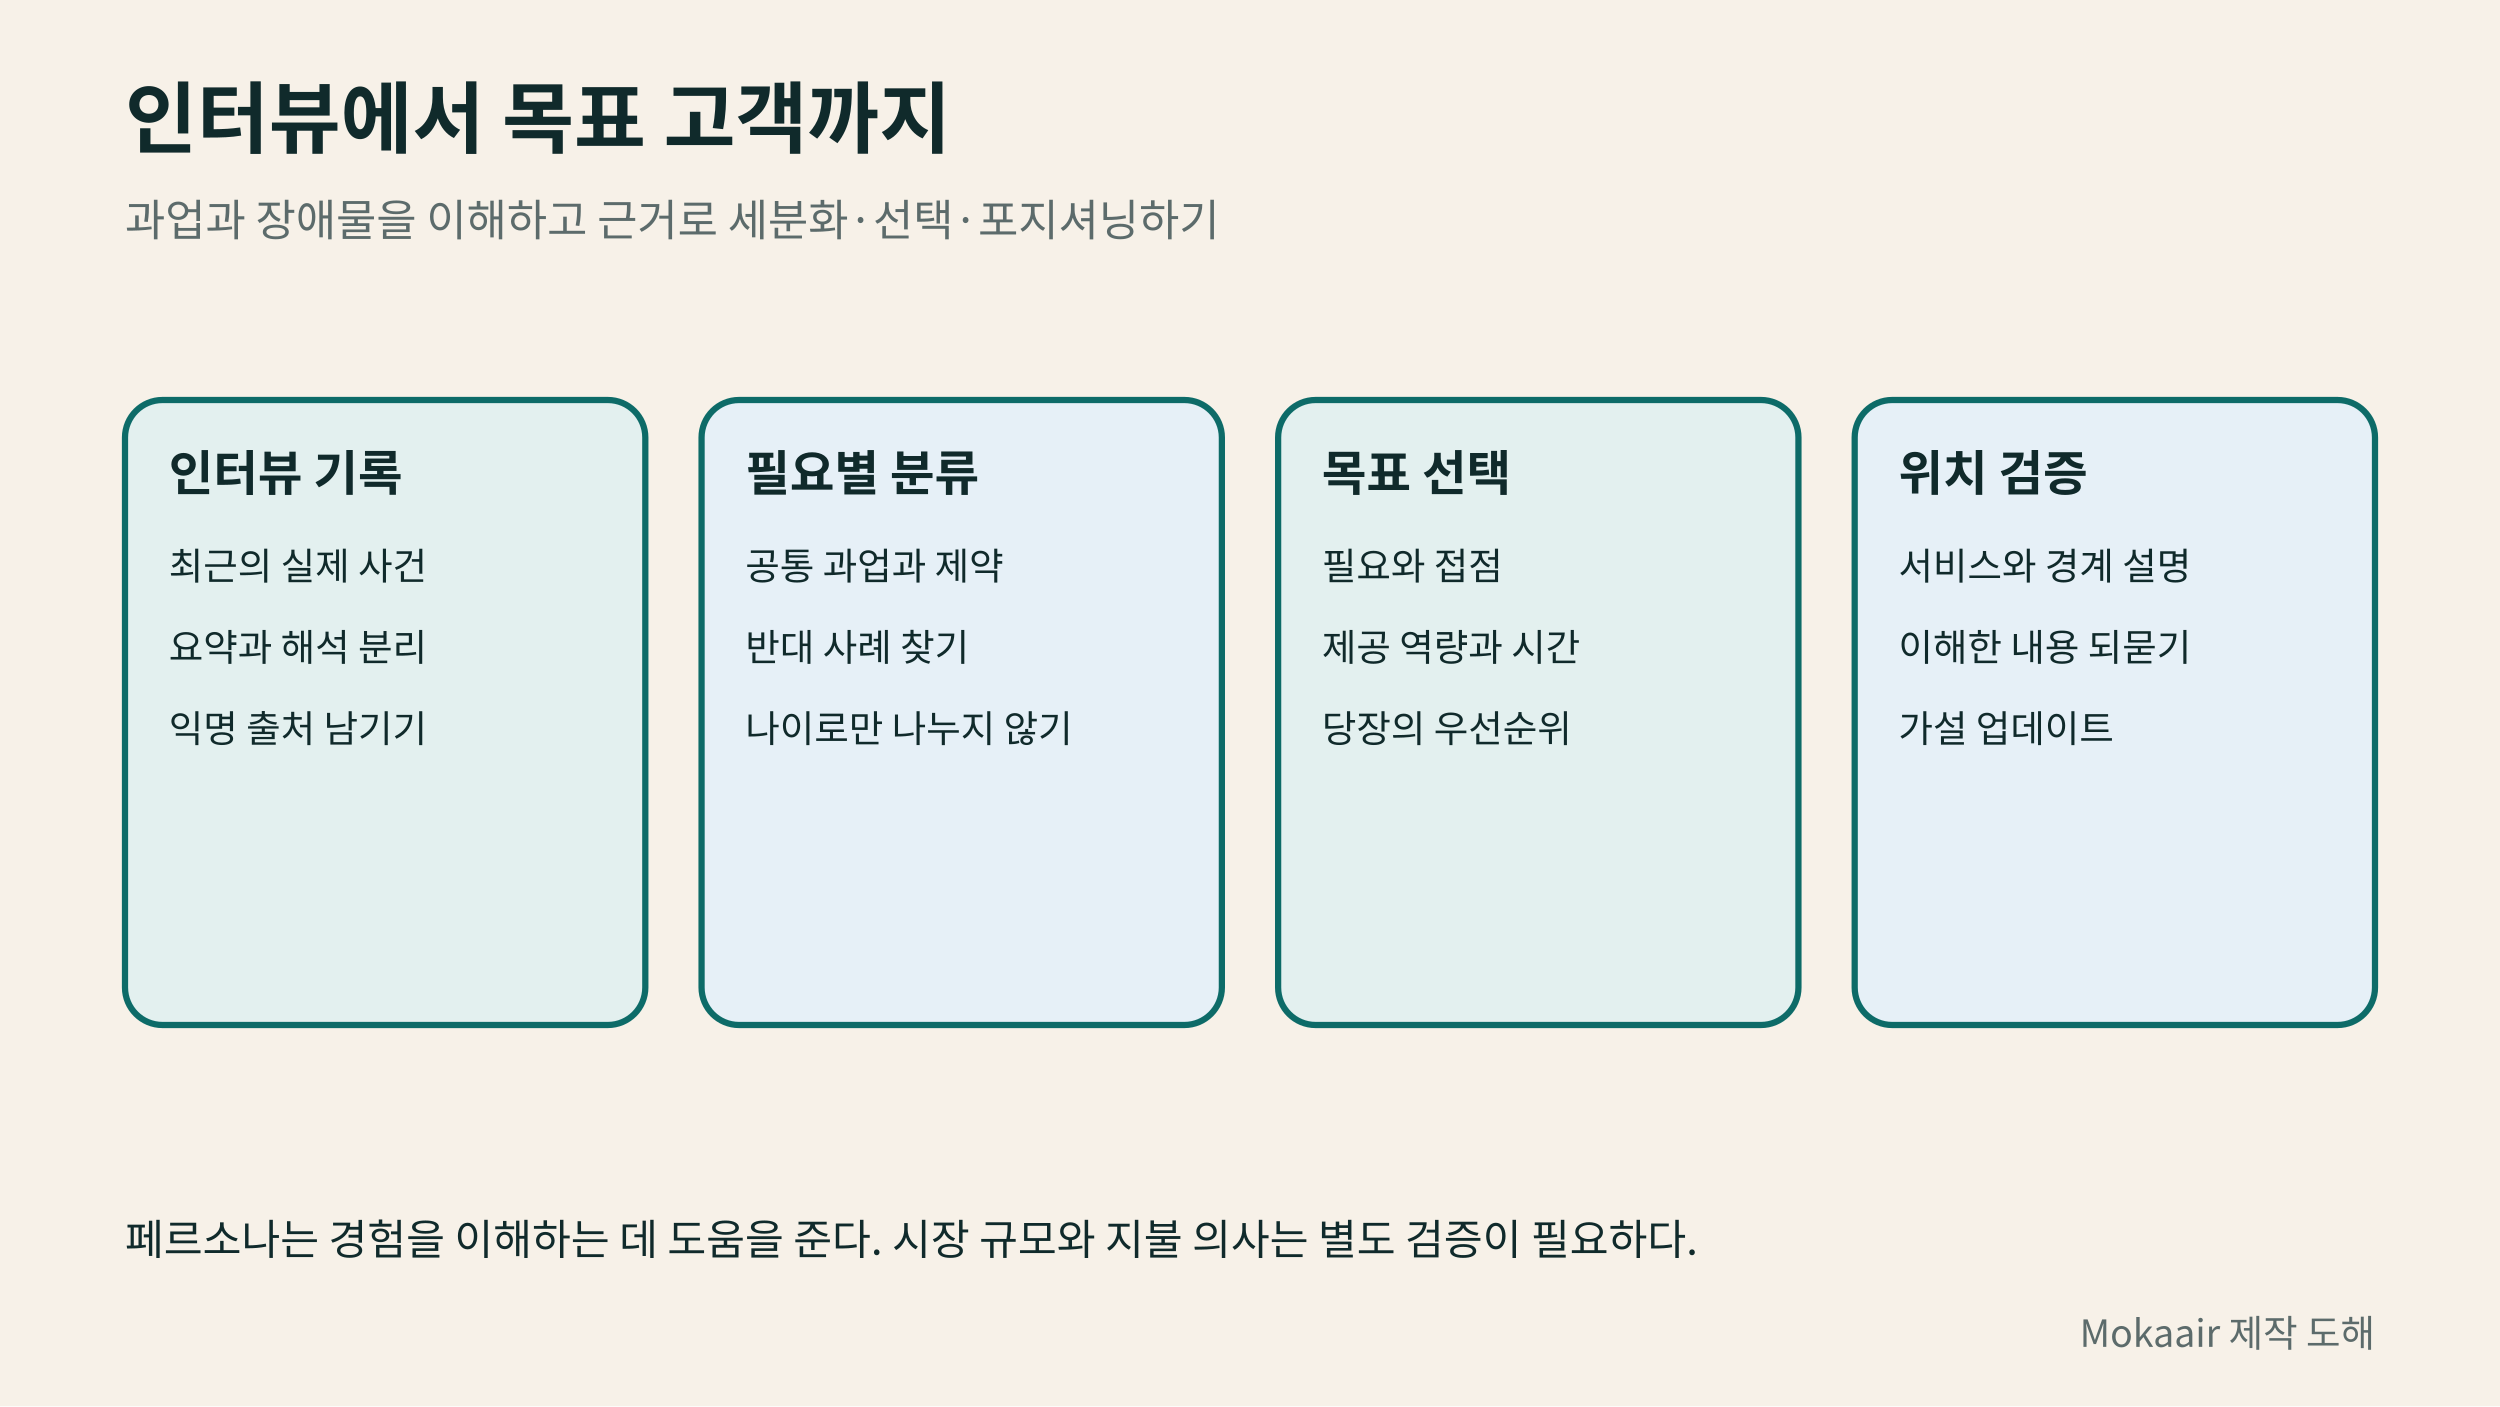
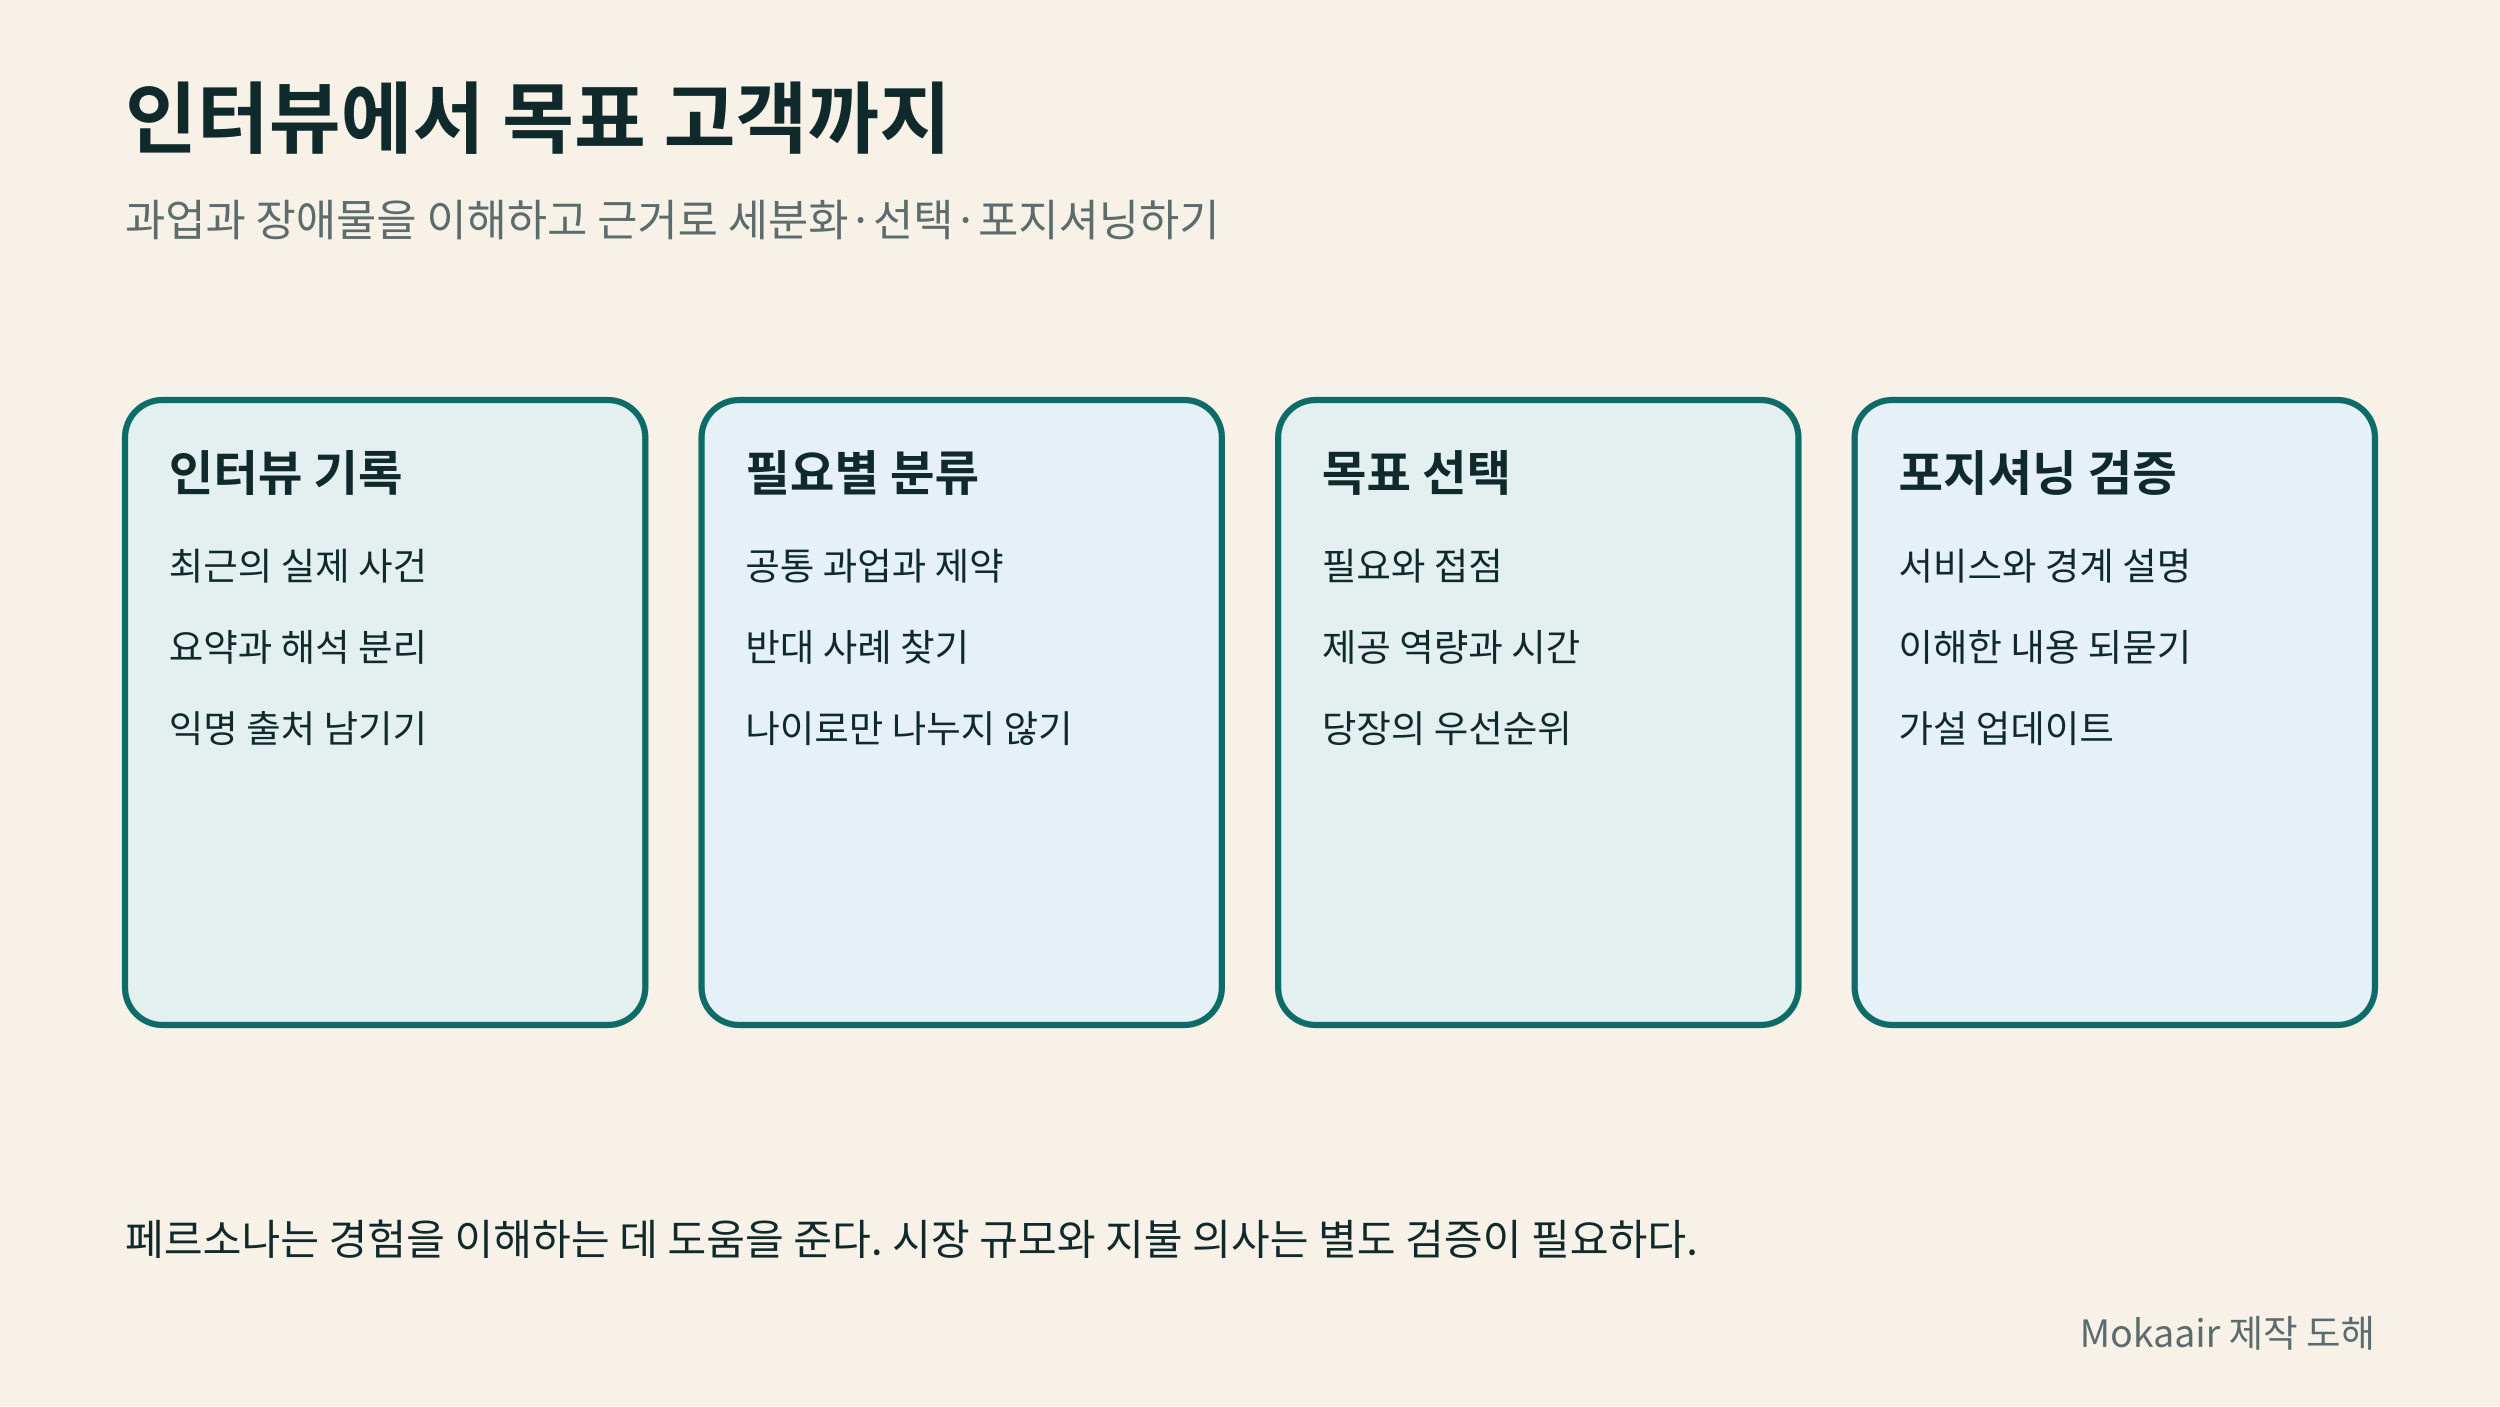
<svg xmlns="http://www.w3.org/2000/svg" viewBox="0 0 1600 900" width="1600" height="900" role="img" aria-labelledby="title desc" font-family="'Noto Sans CJK KR','Malgun Gothic',sans-serif">
  <rect width="1600" height="900" fill="#F7F1E8" />
  <text x="80" y="94" font-size="50" fill="#102A2B" text-anchor="start" font-weight="bold">인터뷰에서 목표 고객까지</text>
  <text x="80" y="151" font-size="28" fill="#5C6B6B" text-anchor="start" font-weight="normal">과업과 장애물을 이해하고 근거로 세분화·선택·포지셔닝하기</text>
  <rect x="80.0" y="256" width="333.0" height="400" rx="24" fill="#E3F0EF" stroke="#0D6B68" stroke-width="4" />
  <text x="108.0" y="314" font-size="31" fill="#102A2B" text-anchor="start" font-weight="bold">인터뷰 기록</text>
  <text x="108.0" y="371" font-size="24" fill="#102A2B" text-anchor="start" font-weight="normal">최근의 실제 사건</text>
  <text x="108.0" y="423" font-size="24" fill="#102A2B" text-anchor="start" font-weight="normal">요약과 해석 분리</text>
  <text x="108.0" y="475" font-size="24" fill="#102A2B" text-anchor="start" font-weight="normal">익명 출처 남기기</text>
  <rect x="449.0" y="256" width="333.0" height="400" rx="24" fill="#E6F0F7" stroke="#0D6B68" stroke-width="4" />
  <text x="477.0" y="314" font-size="31" fill="#102A2B" text-anchor="start" font-weight="bold">필요별 분류</text>
  <text x="477.0" y="371" font-size="24" fill="#102A2B" text-anchor="start" font-weight="normal">공통 과업과 제약</text>
  <text x="477.0" y="423" font-size="24" fill="#102A2B" text-anchor="start" font-weight="normal">반대 사례 찾기</text>
  <text x="477.0" y="475" font-size="24" fill="#102A2B" text-anchor="start" font-weight="normal">나이로만 나누지 않기</text>
  <rect x="818.0" y="256" width="333.0" height="400" rx="24" fill="#E3F0EF" stroke="#0D6B68" stroke-width="4" />
  <text x="846.0" y="314" font-size="31" fill="#102A2B" text-anchor="start" font-weight="bold">목표 선택</text>
  <text x="846.0" y="371" font-size="24" fill="#102A2B" text-anchor="start" font-weight="normal">필요와 접점</text>
  <text x="846.0" y="423" font-size="24" fill="#102A2B" text-anchor="start" font-weight="normal">제공 역량과 시간</text>
  <text x="846.0" y="475" font-size="24" fill="#102A2B" text-anchor="start" font-weight="normal">당장의 우선순위</text>
  <rect x="1187.0" y="256" width="333.0" height="400" rx="24" fill="#E6F0F7" stroke="#0D6B68" stroke-width="4" />
-   <text x="1215.0" y="314" font-size="31" fill="#102A2B" text-anchor="start" font-weight="bold">위치 검증</text>
+   <text x="1215.0" y="314" font-size="31" fill="#102A2B" text-anchor="start" font-weight="bold">포지셔닝 검증</text>
  <text x="1215.0" y="371" font-size="24" fill="#102A2B" text-anchor="start" font-weight="normal">서비스와 경계 설명</text>
  <text x="1215.0" y="423" font-size="24" fill="#102A2B" text-anchor="start" font-weight="normal">이해한 내용 되묻기</text>
  <text x="1215.0" y="475" font-size="24" fill="#102A2B" text-anchor="start" font-weight="normal">가설 업데이트</text>
  <text x="80" y="803" font-size="27" fill="#102A2B" text-anchor="start" font-weight="normal">페르소나는 경험을 이해하는 데 도움을 준다. 시장 규모와 지불 의사는 별도 검증이 필요하다.</text>
  <text x="1520" y="862" font-size="24" fill="#5C6B6B" text-anchor="end" font-weight="normal">Mokaair 제작 도해</text>
</svg>
